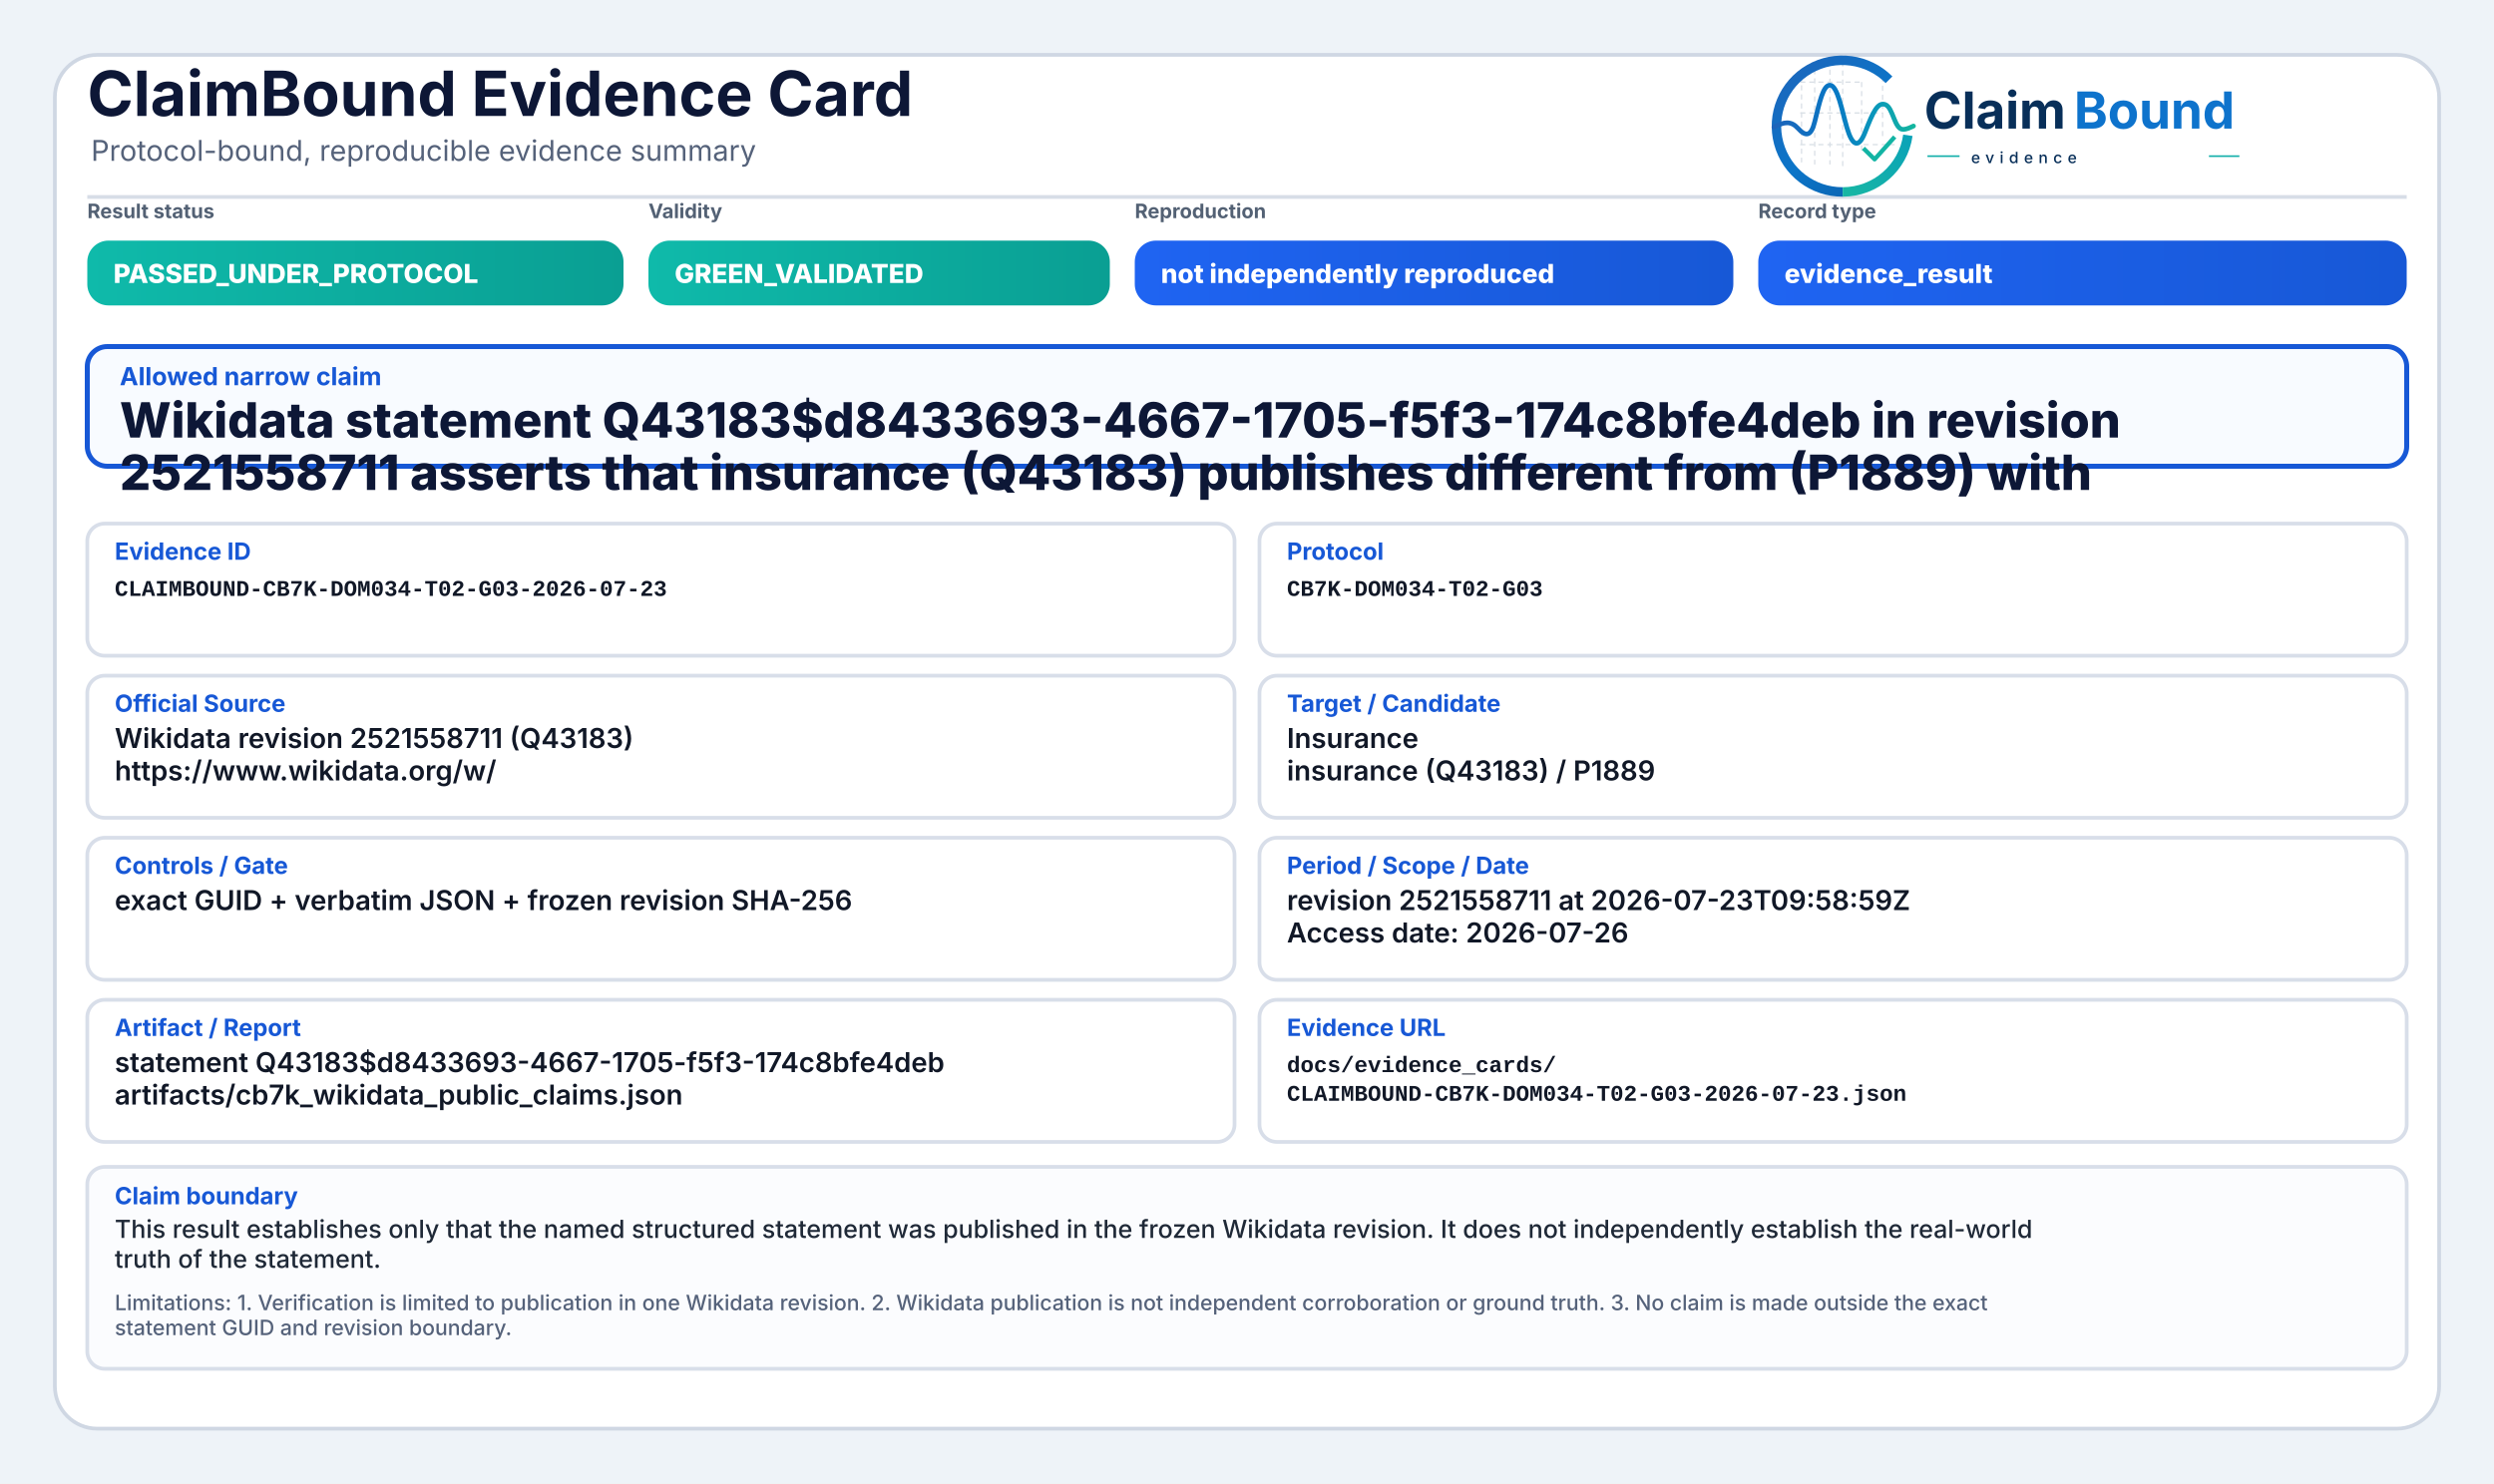
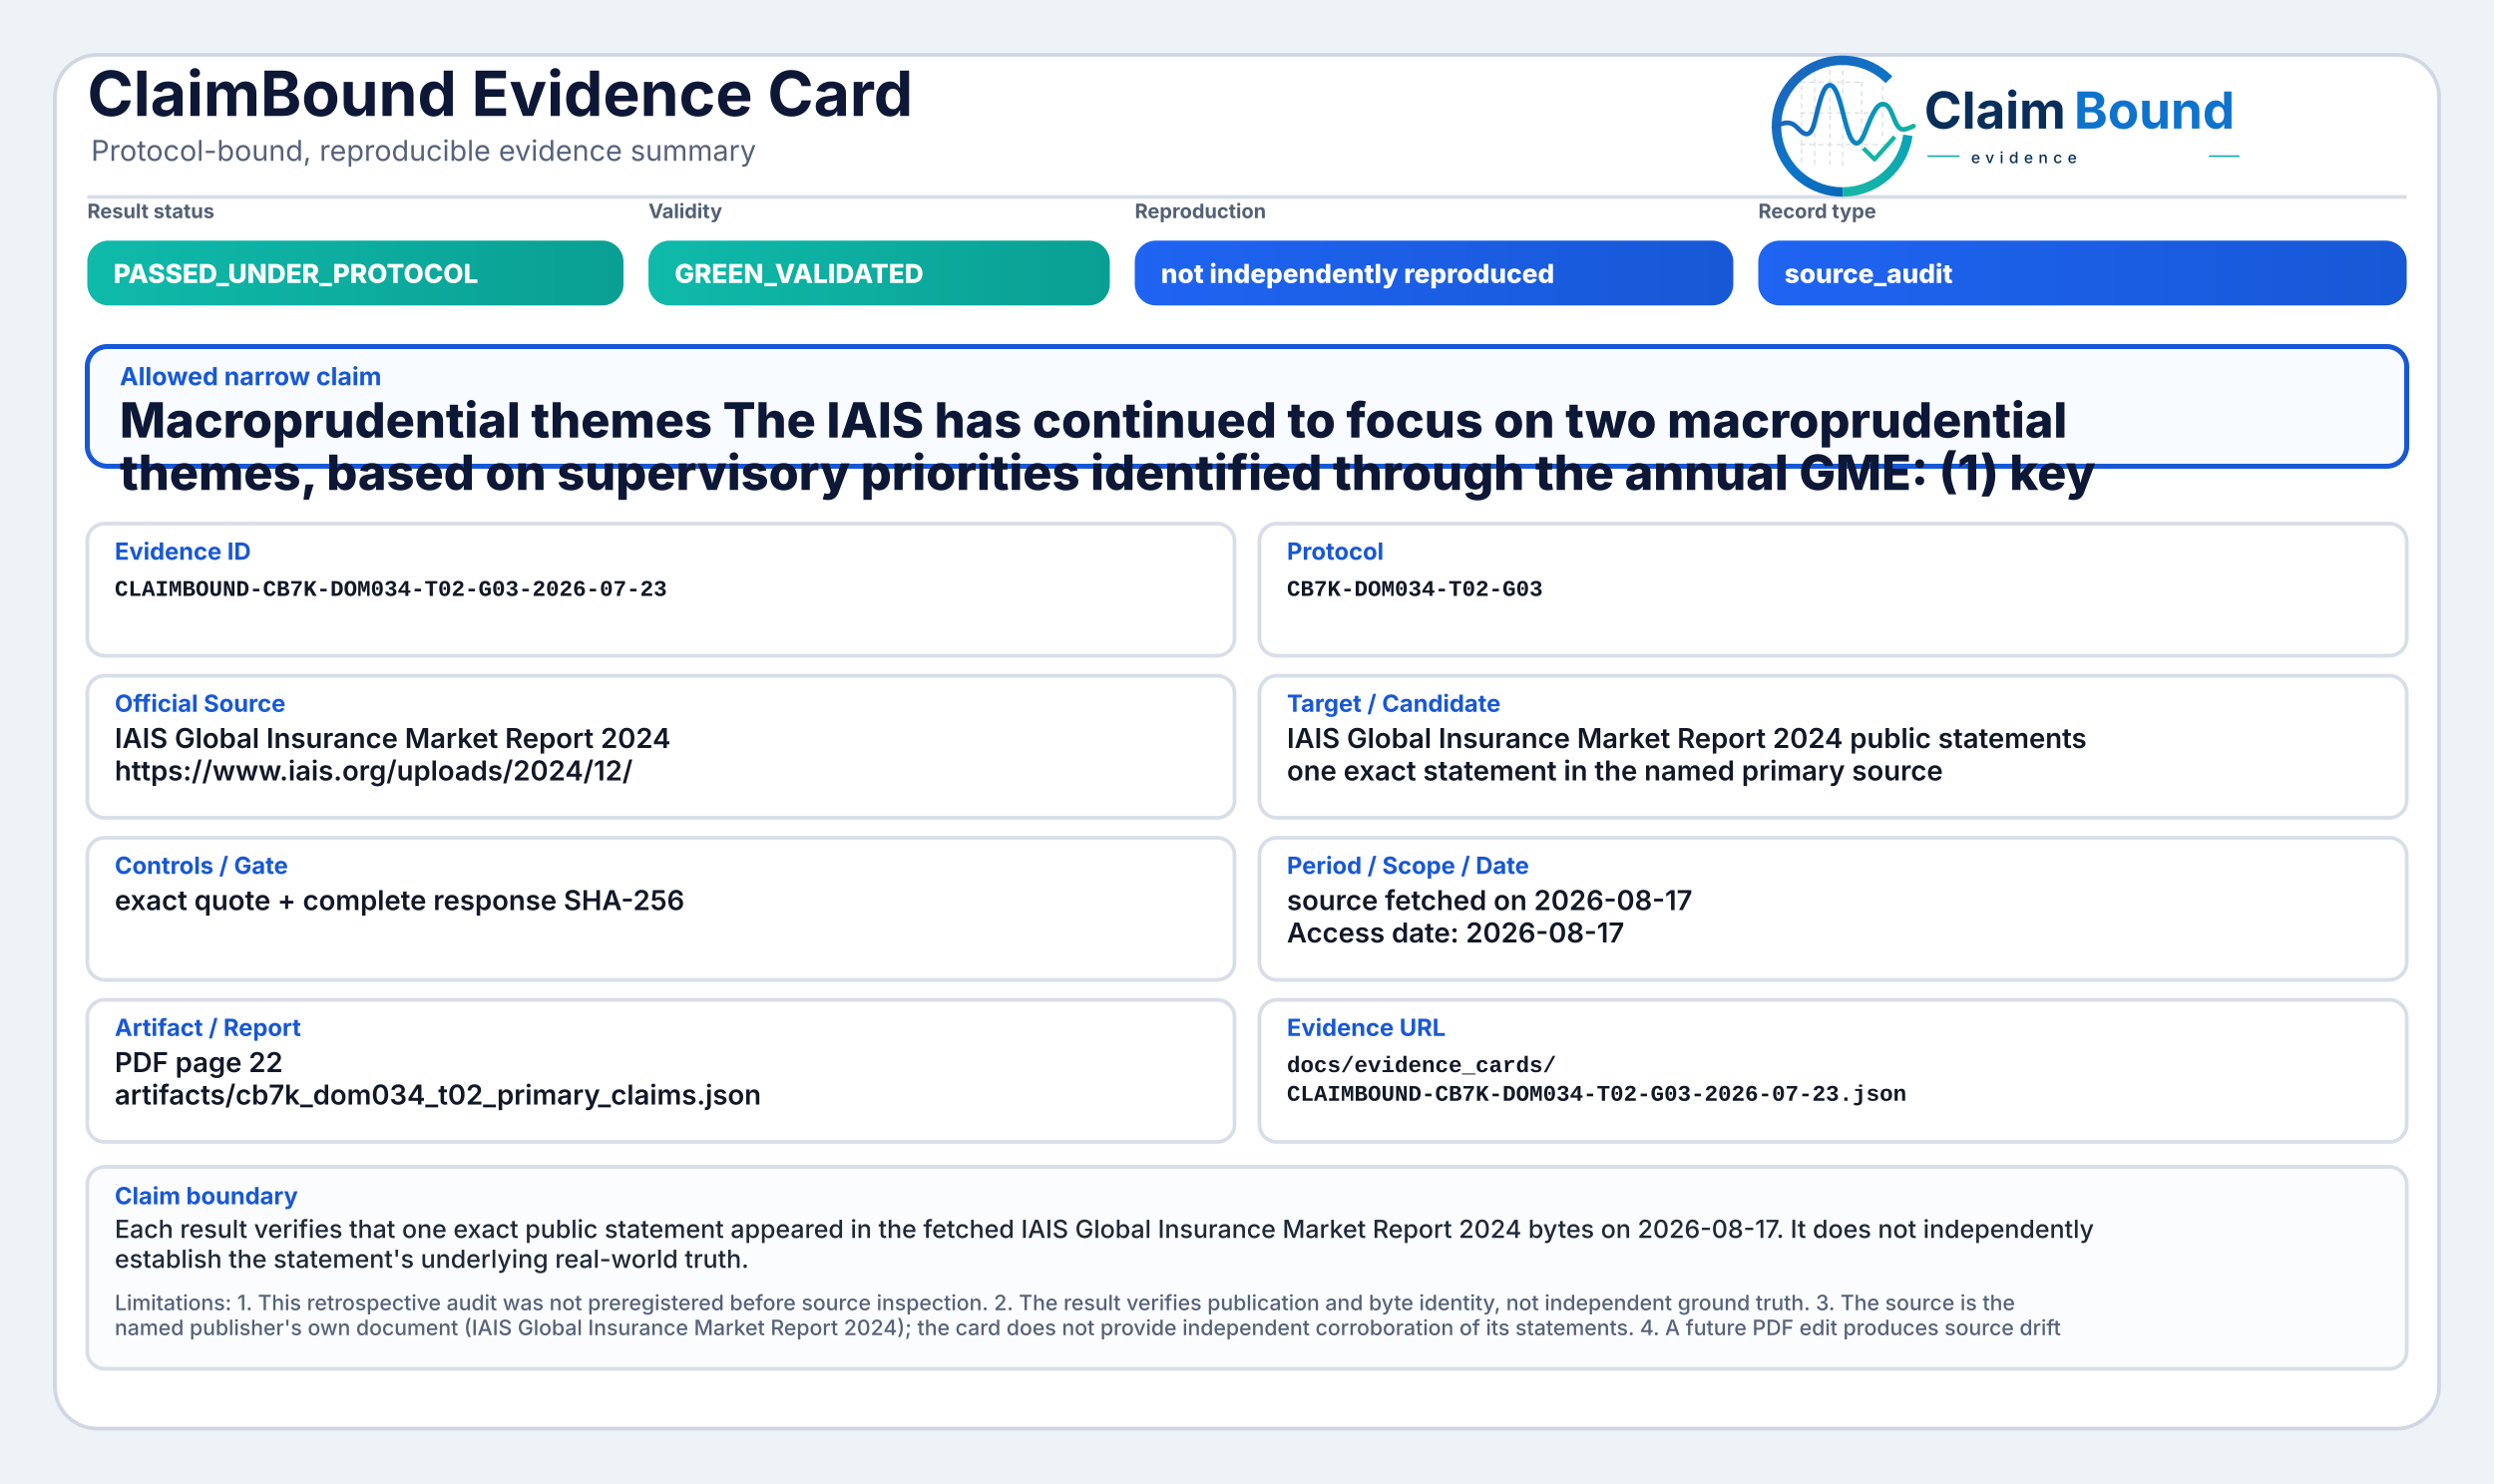
<svg xmlns="http://www.w3.org/2000/svg" width="2000" height="1190" viewBox="0 0 2000 1190" role="img" aria-label="ClaimBound Evidence Card">
  <defs>
    <linearGradient id="greenGrad" x1="0" y1="0" x2="1" y2="0">
      <stop offset="0%" stop-color="#0fbaaa" />
      <stop offset="100%" stop-color="#0a9f93" />
    </linearGradient>
    <linearGradient id="yellowGrad" x1="0" y1="0" x2="1" y2="0">
      <stop offset="0%" stop-color="#fbbf24" />
      <stop offset="100%" stop-color="#d97706" />
    </linearGradient>
    <linearGradient id="amberGrad" x1="0" y1="0" x2="1" y2="0">
      <stop offset="0%" stop-color="#f97316" />
      <stop offset="100%" stop-color="#c2410c" />
    </linearGradient>
    <linearGradient id="redGrad" x1="0" y1="0" x2="1" y2="0">
      <stop offset="0%" stop-color="#ef4444" />
      <stop offset="100%" stop-color="#b91c1c" />
    </linearGradient>
    <linearGradient id="grayGrad" x1="0" y1="0" x2="1" y2="0">
      <stop offset="0%" stop-color="#64748b" />
      <stop offset="100%" stop-color="#475569" />
    </linearGradient>
    <linearGradient id="blueGrad" x1="0" y1="0" x2="1" y2="0">
      <stop offset="0%" stop-color="#1f64f2" />
      <stop offset="100%" stop-color="#1758d6" />
    </linearGradient>
    <linearGradient id="logoRingBlue" x1="73" y1="453" x2="348" y2="793" gradientUnits="userSpaceOnUse">
      <stop offset="0" stop-color="#1E64BA" />
      <stop offset="0.55" stop-color="#0C75C8" />
      <stop offset="1" stop-color="#0A5FAB" />
    </linearGradient>
    <linearGradient id="logoRingTeal" x1="221" y1="792" x2="403" y2="594" gradientUnits="userSpaceOnUse">
      <stop offset="0" stop-color="#18B7A3" />
      <stop offset="1" stop-color="#089EBC" />
    </linearGradient>
    <linearGradient id="logoSignalGradient" x1="61" y1="628" x2="404" y2="628" gradientUnits="userSpaceOnUse">
      <stop offset="0" stop-color="#1E64BA" />
      <stop offset="0.43" stop-color="#0877C4" />
      <stop offset="0.72" stop-color="#0A97BB" />
      <stop offset="1" stop-color="#14B69E" />
    </linearGradient>
  </defs>
  <rect x="0" y="0" width="2000" height="1190" fill="#eef3f8" />
  <rect x="44" y="44" width="1912" height="1102" rx="34" fill="#ffffff" stroke="#cfd7e3" stroke-width="3" />
  <path d="M70 158 H1930" stroke="#d7dde7" stroke-width="3" />
  <text x="70" y="93" font-family="Inter, Segoe UI, Arial, sans-serif" font-size="50" font-weight="750" fill="#0d1736">ClaimBound Evidence Card</text>
  <text x="73" y="129" font-family="Inter, Segoe UI, Arial, sans-serif" font-size="23" font-weight="400" fill="#55627a">Protocol-bound, reproducible evidence summary</text>
  <g aria-label="ClaimBound evidence logo" transform="translate(1415,52) scale(0.33) translate(-40,-478)">
    <g stroke-linecap="butt" stroke-linejoin="round">
      <g stroke="#CBD3DC" stroke-width="3.2" stroke-linecap="round" stroke-dasharray="10 12" opacity="0.72">
        <path d="M130 507V714" />
        <path d="M162 490V719" />
        <path d="M199 491V719" />
        <path d="M230 471V726" />
        <path d="M276 521V690" />
        <path d="M327 508V650" />
        <path d="M128 520H277" />
        <path d="M128 595H327" />
        <path d="M128 672H355" />
      </g>
      <path d="M342.6 514.3A160 160 0 1 0 230 787" fill="none" stroke="url(#logoRingBlue)" stroke-width="23" />
      <path d="M230 787A160 160 0 0 0 388.4 649.3" fill="none" stroke="url(#logoRingTeal)" stroke-width="23" />
      <path d="M63 629.5C87 616.4 104.3 613.6 121.2 632.2C140.7 653.8 153.4 651.6 162.1 616.2C173.8 568.5 182.5 527.5 198.9 527.5C217.5 527.5 228.4 590.6 240.3 630.8C253.4 675.4 268.6 682.8 284.6 641.5C303.5 592.9 315.2 567.6 333.7 574.7C352.6 582 355.7 635.1 376.6 634.9C386.2 634.8 394 630.4 402 626.8" fill="none" stroke="url(#logoSignalGradient)" stroke-width="11.5" stroke-linecap="round" />
      <path d="M284 684.5L307.5 707.7L353 657" fill="none" stroke="#12B4A4" stroke-width="10.5" stroke-linecap="square" />
    </g>
    <text x="428" y="633" font-family="Inter, Segoe UI, Arial, sans-serif" font-size="124" font-weight="750" fill="#082F59" text-rendering="geometricPrecision">Claim</text>
    <text x="792" y="633" font-family="Inter, Segoe UI, Arial, sans-serif" font-size="124" font-weight="750" fill="#0E73CC" text-rendering="geometricPrecision">Bound</text>
    <line x1="436" y1="700" x2="514" y2="700" stroke="#11AFA9" stroke-width="4" />
    <text x="542" y="717" font-family="Inter, Segoe UI, Arial, sans-serif" font-size="38" font-weight="500" letter-spacing="13" fill="#082F59">evidence</text>
    <line x1="1120" y1="700" x2="1194" y2="700" stroke="#11AFA9" stroke-width="4" />
  </g>
  <text x="70" y="175" font-family="Inter, Segoe UI, Arial, sans-serif" font-size="16" font-weight="650" fill="#536174">Result status</text>
  <rect x="70" y="193" width="430" height="52" rx="17" fill="url(#greenGrad)" />
  <text x="91" y="227" font-family="Inter, Segoe UI, Arial, sans-serif" font-size="21" font-weight="800" fill="#ffffff">PASSED_UNDER_PROTOCOL</text>
  <text x="520" y="175" font-family="Inter, Segoe UI, Arial, sans-serif" font-size="16" font-weight="650" fill="#536174">Validity</text>
  <rect x="520" y="193" width="370" height="52" rx="17" fill="url(#greenGrad)" />
  <text x="541" y="227" font-family="Inter, Segoe UI, Arial, sans-serif" font-size="21" font-weight="800" fill="#ffffff">GREEN_VALIDATED</text>
  <text x="910" y="175" font-family="Inter, Segoe UI, Arial, sans-serif" font-size="16" font-weight="650" fill="#536174">Reproduction</text>
  <rect x="910" y="193" width="480" height="52" rx="17" fill="url(#blueGrad)" />
  <text x="931" y="227" font-family="Inter, Segoe UI, Arial, sans-serif" font-size="21" font-weight="800" fill="#ffffff">not independently reproduced</text>
  <text x="1410" y="175" font-family="Inter, Segoe UI, Arial, sans-serif" font-size="16" font-weight="650" fill="#536174">Record type</text>
  <rect x="1410" y="193" width="520" height="52" rx="17" fill="url(#blueGrad)" />
-   <text x="1431" y="227" font-family="Inter, Segoe UI, Arial, sans-serif" font-size="21" font-weight="800" fill="#ffffff">evidence_result</text>
+   <text x="1431" y="227" font-family="Inter, Segoe UI, Arial, sans-serif" font-size="21" font-weight="800" fill="#ffffff">source_audit</text>
  <rect x="70" y="278" width="1860" height="96" rx="16" fill="#f8fbff" stroke="#1758d6" stroke-width="4" />
  <text x="96" y="309" font-family="Inter, Segoe UI, Arial, sans-serif" font-size="20" font-weight="750" fill="#1758d6">Allowed narrow claim</text>
-   <text x="96" y="351" font-family="Inter, Segoe UI, Arial, sans-serif" font-size="39" font-weight="800" fill="#0d1736">Wikidata statement Q43183$d8433693-4667-1705-f5f3-174c8bfe4deb in revision</text>
-   <text x="96" y="393" font-family="Inter, Segoe UI, Arial, sans-serif" font-size="39" font-weight="800" fill="#0d1736">2521558711 asserts that insurance (Q43183) publishes different from (P1889) with</text>
+   <text x="96" y="351" font-family="Inter, Segoe UI, Arial, sans-serif" font-size="39" font-weight="800" fill="#0d1736">Macroprudential themes The IAIS has continued to focus on two macroprudential</text>
+   <text x="96" y="393" font-family="Inter, Segoe UI, Arial, sans-serif" font-size="39" font-weight="800" fill="#0d1736">themes, based on supervisory priorities identified through the annual GME: (1) key</text>
  <rect x="70" y="420" width="920" height="106" rx="14" fill="#ffffff" stroke="#d8dee9" stroke-width="3" />
  <text x="92" y="449" font-family="Inter, Segoe UI, Arial, sans-serif" font-size="19" font-weight="750" fill="#1758d6">Evidence ID</text>
  <text x="92" y="478" font-family="SFMono-Regular, Consolas, Liberation Mono, monospace" font-size="18" font-weight="600" fill="#111827">CLAIMBOUND-CB7K-DOM034-T02-G03-2026-07-23</text>
  <rect x="1010" y="420" width="920" height="106" rx="14" fill="#ffffff" stroke="#d8dee9" stroke-width="3" />
  <text x="1032" y="449" font-family="Inter, Segoe UI, Arial, sans-serif" font-size="19" font-weight="750" fill="#1758d6">Protocol</text>
  <text x="1032" y="478" font-family="SFMono-Regular, Consolas, Liberation Mono, monospace" font-size="18" font-weight="600" fill="#111827">CB7K-DOM034-T02-G03</text>
  <rect x="70" y="542" width="920" height="114" rx="14" fill="#ffffff" stroke="#d8dee9" stroke-width="3" />
  <text x="92" y="571" font-family="Inter, Segoe UI, Arial, sans-serif" font-size="19" font-weight="750" fill="#1758d6">Official Source</text>
-   <text x="92" y="600" font-family="Inter, Segoe UI, Arial, sans-serif" font-size="22" font-weight="600" fill="#111827">Wikidata revision 2521558711 (Q43183)</text>
-   <text x="92" y="626" font-family="Inter, Segoe UI, Arial, sans-serif" font-size="22" font-weight="600" fill="#111827">https://www.wikidata.org/w/</text>
+   <text x="92" y="600" font-family="Inter, Segoe UI, Arial, sans-serif" font-size="22" font-weight="600" fill="#111827">IAIS Global Insurance Market Report 2024</text>
+   <text x="92" y="626" font-family="Inter, Segoe UI, Arial, sans-serif" font-size="22" font-weight="600" fill="#111827">https://www.iais.org/uploads/2024/12/</text>
  <rect x="1010" y="542" width="920" height="114" rx="14" fill="#ffffff" stroke="#d8dee9" stroke-width="3" />
  <text x="1032" y="571" font-family="Inter, Segoe UI, Arial, sans-serif" font-size="19" font-weight="750" fill="#1758d6">Target / Candidate</text>
-   <text x="1032" y="600" font-family="Inter, Segoe UI, Arial, sans-serif" font-size="22" font-weight="600" fill="#111827">Insurance</text>
-   <text x="1032" y="626" font-family="Inter, Segoe UI, Arial, sans-serif" font-size="22" font-weight="600" fill="#111827">insurance (Q43183) / P1889</text>
+   <text x="1032" y="600" font-family="Inter, Segoe UI, Arial, sans-serif" font-size="22" font-weight="600" fill="#111827">IAIS Global Insurance Market Report 2024 public statements</text>
+   <text x="1032" y="626" font-family="Inter, Segoe UI, Arial, sans-serif" font-size="22" font-weight="600" fill="#111827">one exact statement in the named primary source</text>
  <rect x="70" y="672" width="920" height="114" rx="14" fill="#ffffff" stroke="#d8dee9" stroke-width="3" />
  <text x="92" y="701" font-family="Inter, Segoe UI, Arial, sans-serif" font-size="19" font-weight="750" fill="#1758d6">Controls / Gate</text>
-   <text x="92" y="730" font-family="Inter, Segoe UI, Arial, sans-serif" font-size="22" font-weight="600" fill="#111827">exact GUID + verbatim JSON + frozen revision SHA-256</text>
+   <text x="92" y="730" font-family="Inter, Segoe UI, Arial, sans-serif" font-size="22" font-weight="600" fill="#111827">exact quote + complete response SHA-256</text>
  <rect x="1010" y="672" width="920" height="114" rx="14" fill="#ffffff" stroke="#d8dee9" stroke-width="3" />
  <text x="1032" y="701" font-family="Inter, Segoe UI, Arial, sans-serif" font-size="19" font-weight="750" fill="#1758d6">Period / Scope / Date</text>
-   <text x="1032" y="730" font-family="Inter, Segoe UI, Arial, sans-serif" font-size="22" font-weight="600" fill="#111827">revision 2521558711 at 2026-07-23T09:58:59Z</text>
-   <text x="1032" y="756" font-family="Inter, Segoe UI, Arial, sans-serif" font-size="22" font-weight="600" fill="#111827">Access date: 2026-07-26</text>
+   <text x="1032" y="730" font-family="Inter, Segoe UI, Arial, sans-serif" font-size="22" font-weight="600" fill="#111827">source fetched on 2026-08-17</text>
+   <text x="1032" y="756" font-family="Inter, Segoe UI, Arial, sans-serif" font-size="22" font-weight="600" fill="#111827">Access date: 2026-08-17</text>
  <rect x="70" y="802" width="920" height="114" rx="14" fill="#ffffff" stroke="#d8dee9" stroke-width="3" />
  <text x="92" y="831" font-family="Inter, Segoe UI, Arial, sans-serif" font-size="19" font-weight="750" fill="#1758d6">Artifact / Report</text>
-   <text x="92" y="860" font-family="Inter, Segoe UI, Arial, sans-serif" font-size="22" font-weight="600" fill="#111827">statement Q43183$d8433693-4667-1705-f5f3-174c8bfe4deb</text>
-   <text x="92" y="886" font-family="Inter, Segoe UI, Arial, sans-serif" font-size="22" font-weight="600" fill="#111827">artifacts/cb7k_wikidata_public_claims.json</text>
+   <text x="92" y="860" font-family="Inter, Segoe UI, Arial, sans-serif" font-size="22" font-weight="600" fill="#111827">PDF page 22</text>
+   <text x="92" y="886" font-family="Inter, Segoe UI, Arial, sans-serif" font-size="22" font-weight="600" fill="#111827">artifacts/cb7k_dom034_t02_primary_claims.json</text>
  <rect x="1010" y="802" width="920" height="114" rx="14" fill="#ffffff" stroke="#d8dee9" stroke-width="3" />
  <text x="1032" y="831" font-family="Inter, Segoe UI, Arial, sans-serif" font-size="19" font-weight="750" fill="#1758d6">Evidence URL</text>
  <text x="1032" y="860" font-family="SFMono-Regular, Consolas, Liberation Mono, monospace" font-size="18" font-weight="600" fill="#111827">docs/evidence_cards/</text>
  <text x="1032" y="883" font-family="SFMono-Regular, Consolas, Liberation Mono, monospace" font-size="18" font-weight="600" fill="#111827">CLAIMBOUND-CB7K-DOM034-T02-G03-2026-07-23.json</text>
  <rect x="70" y="936" width="1860" height="162" rx="14" fill="#fbfcfe" stroke="#d8dee9" stroke-width="3" />
  <text x="92" y="966" font-family="Inter, Segoe UI, Arial, sans-serif" font-size="19" font-weight="750" fill="#1758d6">Claim boundary</text>
-   <text x="92" y="993" font-family="Inter, Segoe UI, Arial, sans-serif" font-size="20" font-weight="500" fill="#1f2937">This result establishes only that the named structured statement was published in the frozen Wikidata revision. It does not independently establish the real-world</text>
-   <text x="92" y="1017" font-family="Inter, Segoe UI, Arial, sans-serif" font-size="20" font-weight="500" fill="#1f2937">truth of the statement.</text>
-   <text x="92" y="1051" font-family="Inter, Segoe UI, Arial, sans-serif" font-size="17" font-weight="500" fill="#55627a">Limitations: 1. Verification is limited to publication in one Wikidata revision. 2. Wikidata publication is not independent corroboration or ground truth. 3. No claim is made outside the exact</text>
-   <text x="92" y="1071" font-family="Inter, Segoe UI, Arial, sans-serif" font-size="17" font-weight="500" fill="#55627a">statement GUID and revision boundary.</text>
+   <text x="92" y="993" font-family="Inter, Segoe UI, Arial, sans-serif" font-size="20" font-weight="500" fill="#1f2937">Each result verifies that one exact public statement appeared in the fetched IAIS Global Insurance Market Report 2024 bytes on 2026-08-17. It does not independently</text>
+   <text x="92" y="1017" font-family="Inter, Segoe UI, Arial, sans-serif" font-size="20" font-weight="500" fill="#1f2937">establish the statement's underlying real-world truth.</text>
+   <text x="92" y="1051" font-family="Inter, Segoe UI, Arial, sans-serif" font-size="17" font-weight="500" fill="#55627a">Limitations: 1. This retrospective audit was not preregistered before source inspection. 2. The result verifies publication and byte identity, not independent ground truth. 3. The source is the</text>
+   <text x="92" y="1071" font-family="Inter, Segoe UI, Arial, sans-serif" font-size="17" font-weight="500" fill="#55627a">named publisher's own document (IAIS Global Insurance Market Report 2024); the card does not provide independent corroboration of its statements. 4. A future PDF edit produces source drift</text>
</svg>
